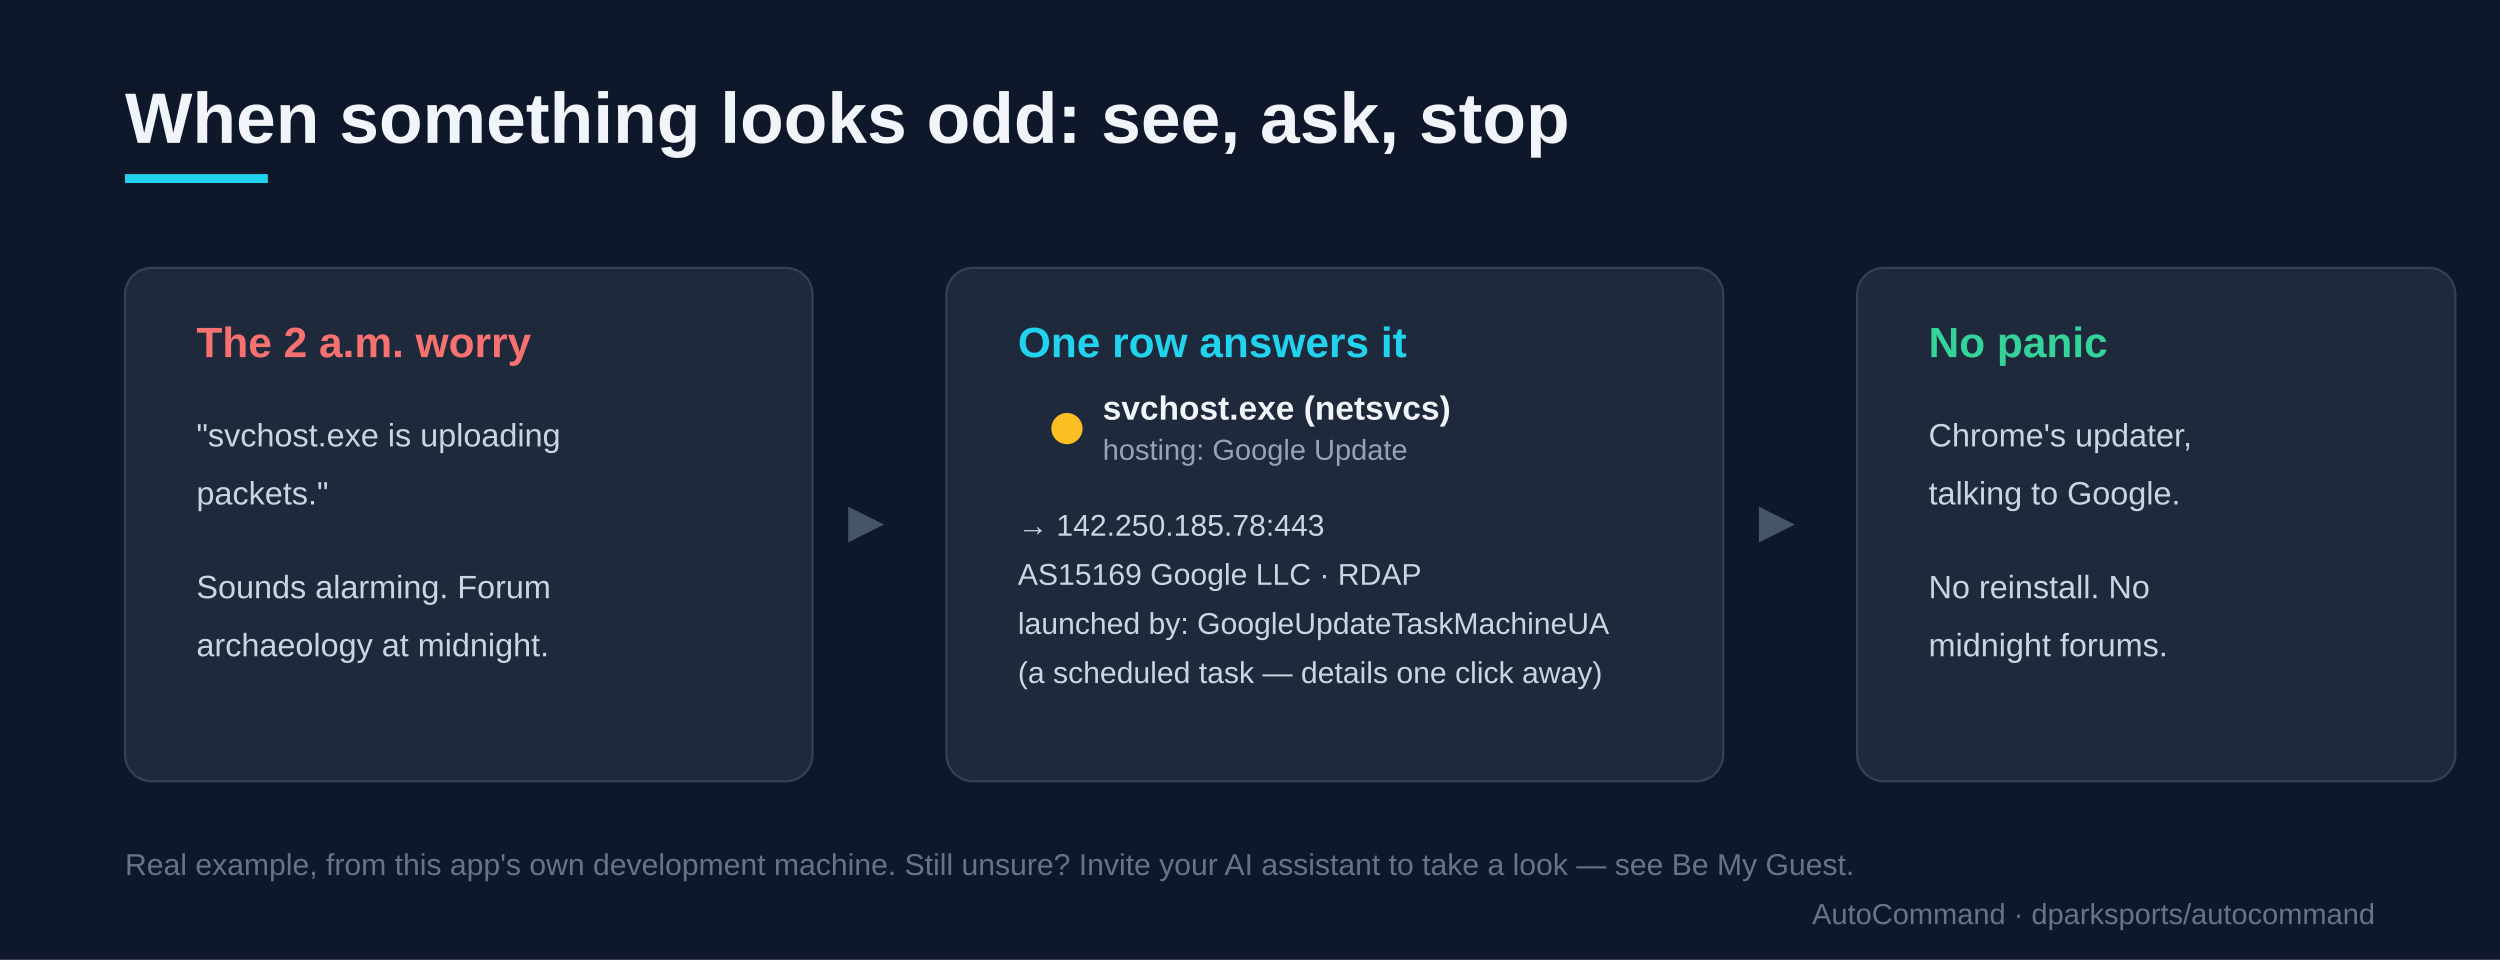
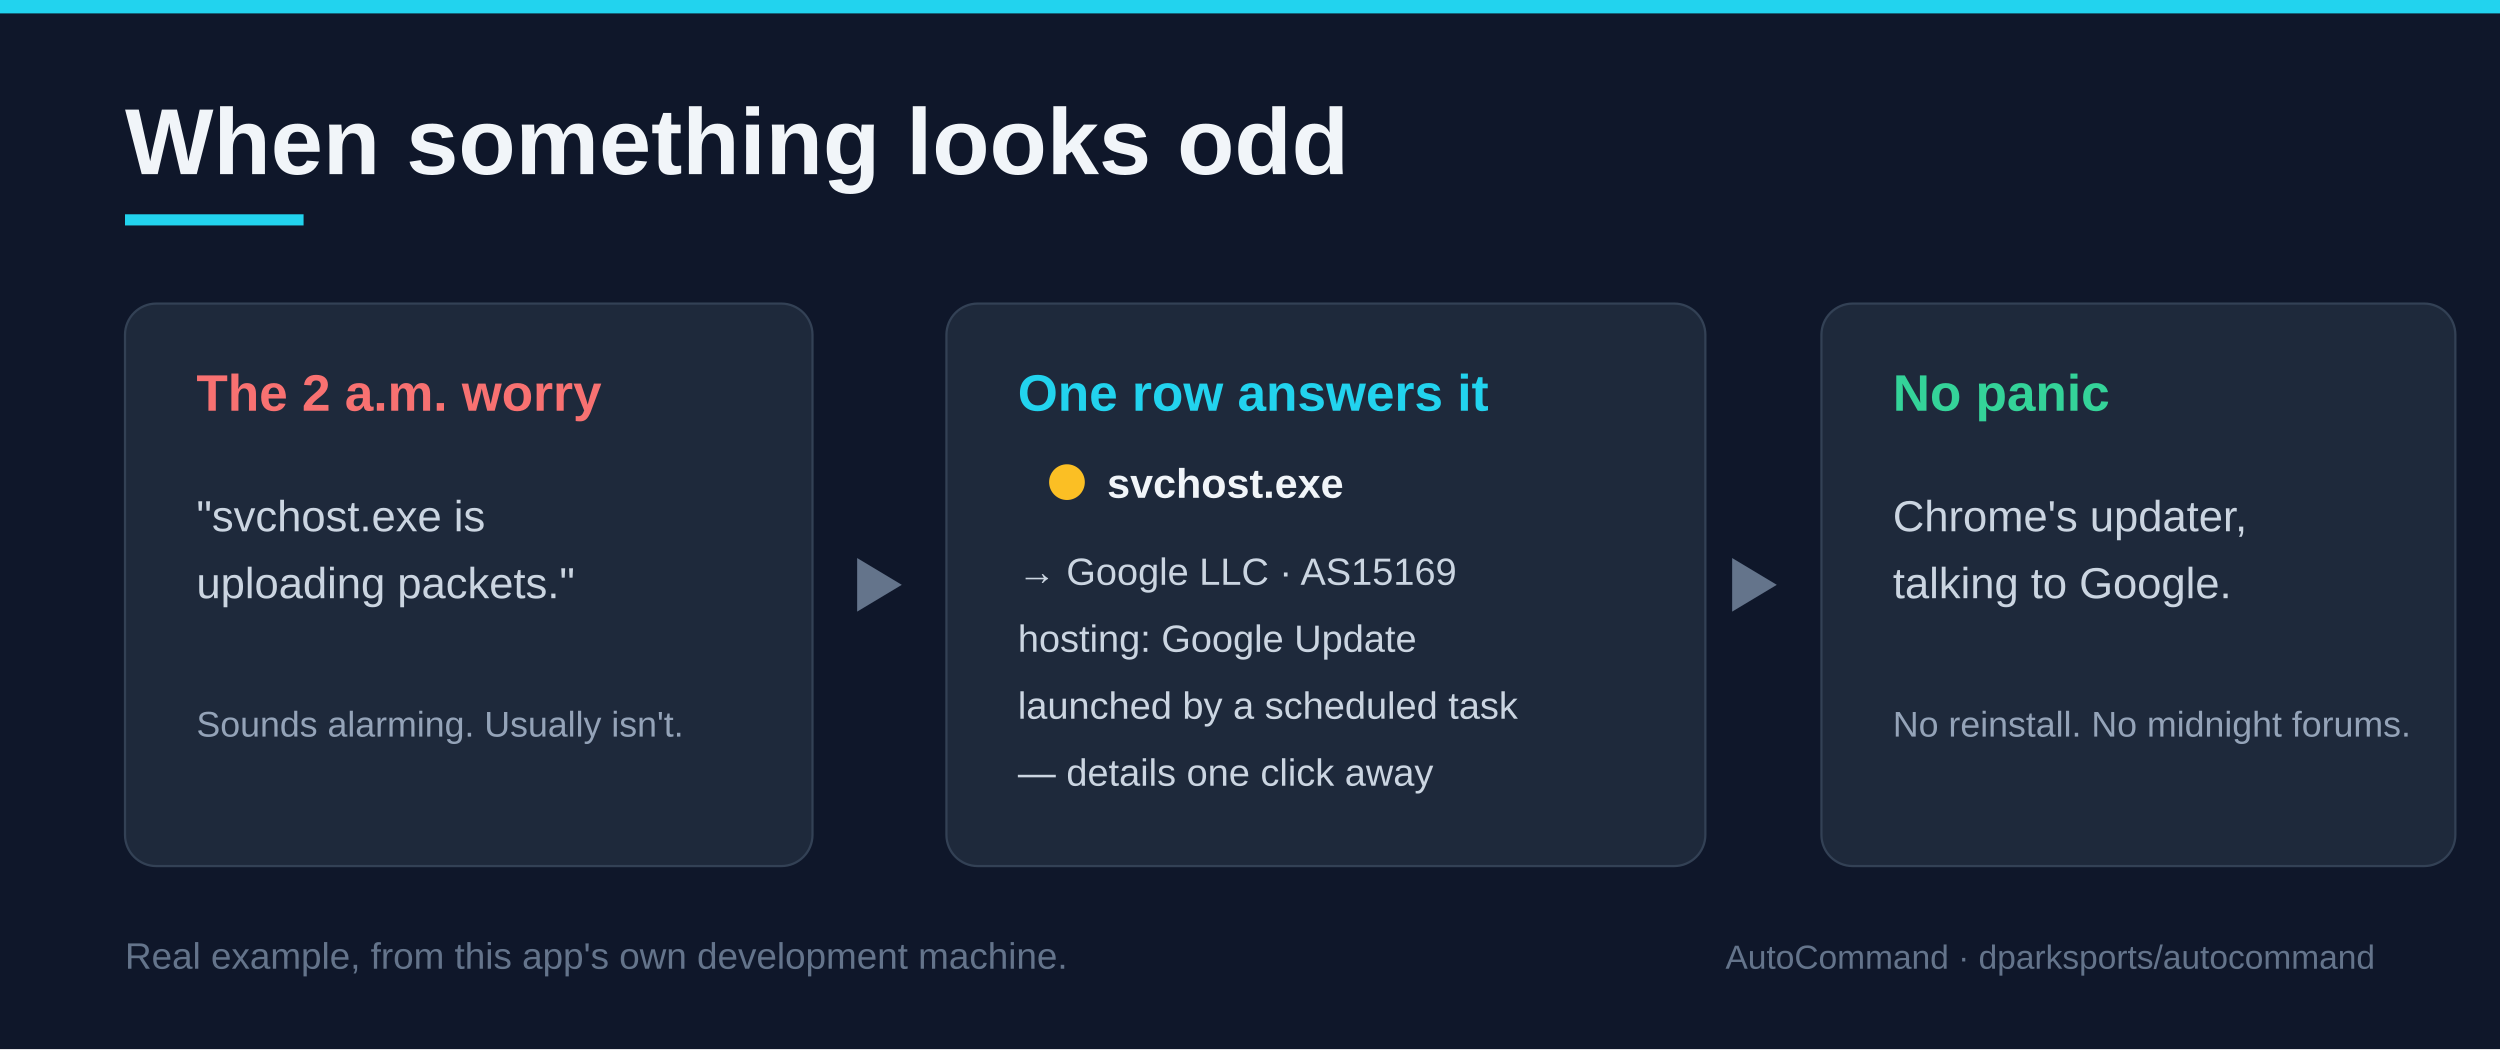
- <svg xmlns="http://www.w3.org/2000/svg" width="1120" height="430" viewBox="0 0 1120 430" role="img" aria-label="When something looks odd: the svchost example, answered by one row">
-   <rect width="1120" height="430" fill="#0f172a" />
+ <svg xmlns="http://www.w3.org/2000/svg" width="1120" height="470" viewBox="0 0 1120 470" role="img" aria-label="When something looks odd: the svchost worry answered by one row">
+   <rect width="1120" height="470" fill="#0f172a" />
+   <rect width="1120" height="6" fill="#22d3ee" />
  <g font-family="Segoe UI, Arial, sans-serif">
-     <text x="56" y="64" font-size="32" font-weight="700" fill="#f1f5f9">When something looks odd: see, ask, stop</text>
-     <rect x="56" y="78" width="64" height="4" fill="#22d3ee" />
-     <rect x="56" y="120" width="308" height="230" rx="12" fill="#1e293b" stroke="#334155" />
-     <text x="88" y="160" font-size="19" font-weight="700" fill="#f87171">The 2 a.m. worry</text>
-     <g font-size="14.5" fill="#cbd5e1">
-       <text x="88" y="200">"svchost.exe is uploading</text>
-       <text x="88" y="226">packets."</text>
-       <text x="88" y="268">Sounds alarming. Forum</text>
-       <text x="88" y="294">archaeology at midnight.</text>
+     <text x="56" y="78" font-size="42" font-weight="700" fill="#f1f5f9">When something looks odd</text>
+     <rect x="56" y="96" width="80" height="5" fill="#22d3ee" />
+     <rect x="56" y="136" width="308" height="252" rx="14" fill="#1e293b" stroke="#334155" />
+     <text x="88" y="184" font-size="23" font-weight="700" fill="#f87171">The 2 a.m. worry</text>
+     <text x="88" y="238" font-size="19.5" fill="#cbd5e1">"svchost.exe is</text>
+     <text x="88" y="268" font-size="19.5" fill="#cbd5e1">uploading packets."</text>
+     <text x="88" y="330" font-size="16" fill="#94a3b8">Sounds alarming. Usually isn't.</text>
+     <path d="M 384 262 L 384 250 L 404 262 L 384 274 Z" fill="#64748b" />
+     <rect x="424" y="136" width="340" height="252" rx="14" fill="#1e293b" stroke="#334155" />
+     <text x="456" y="184" font-size="23" font-weight="700" fill="#22d3ee">One row answers it</text>
+     <circle cx="478" cy="216" r="8" fill="#fbbf24" />
+     <text x="496" y="223" font-size="18.5" font-weight="600" fill="#f1f5f9">svchost.exe</text>
+     <g font-size="17" fill="#cbd5e1">
+       <text x="456" y="262">→ Google LLC · AS15169</text>
+       <text x="456" y="292">hosting: Google Update</text>
+       <text x="456" y="322">launched by a scheduled task</text>
+       <text x="456" y="352">— details one click away</text>
    </g>
-     <path d="M 380 235 L 380 227 L 396 235 L 380 243 Z" fill="#475569" />
-     <rect x="424" y="120" width="348" height="230" rx="12" fill="#1e293b" stroke="#334155" />
-     <text x="456" y="160" font-size="19" font-weight="700" fill="#22d3ee">One row answers it</text>
-     <circle cx="478" cy="192" r="7" fill="#fbbf24" />
-     <text x="494" y="188" font-size="15" font-weight="600" fill="#f1f5f9">svchost.exe (netsvcs)</text>
-     <text x="494" y="206" font-size="13" fill="#94a3b8">hosting: Google Update</text>
-     <g font-size="13.5" fill="#cbd5e1">
-       <text x="456" y="240">→ 142.250.185.78:443</text>
-       <text x="456" y="262">AS15169 Google LLC · RDAP</text>
-       <text x="456" y="284">launched by: GoogleUpdateTaskMachineUA</text>
-       <text x="456" y="306">(a scheduled task — details one click away)</text>
+     <path d="M 776 262 L 776 250 L 796 262 L 776 274 Z" fill="#64748b" />
+     <rect x="816" y="136" width="284" height="252" rx="14" fill="#1e293b" stroke="#334155" />
+     <text x="848" y="184" font-size="23" font-weight="700" fill="#34d399">No panic</text>
+     <g font-size="19.5" fill="#cbd5e1">
+       <text x="848" y="238">Chrome's updater,</text>
+       <text x="848" y="268">talking to Google.</text>
    </g>
-     <path d="M 788 235 L 788 227 L 804 235 L 788 243 Z" fill="#475569" />
-     <rect x="832" y="120" width="268" height="230" rx="12" fill="#1e293b" stroke="#334155" />
-     <text x="864" y="160" font-size="19" font-weight="700" fill="#34d399">No panic</text>
-     <g font-size="14.5" fill="#cbd5e1">
-       <text x="864" y="200">Chrome's updater,</text>
-       <text x="864" y="226">talking to Google.</text>
-       <text x="864" y="268">No reinstall. No</text>
-       <text x="864" y="294">midnight forums.</text>
-     </g>
-     <text x="56" y="392" font-size="13.5" fill="#64748b">Real example, from this app's own development machine. Still unsure? Invite your AI assistant to take a look — see Be My Guest.</text>
-     <text x="1064" y="414" font-size="13" fill="#64748b" text-anchor="end">AutoCommand · dparksports/autocommand</text>
+     <text x="848" y="330" font-size="16" fill="#94a3b8">No reinstall. No midnight forums.</text>
+     <text x="56" y="434" font-size="16.5" fill="#64748b">Real example, from this app's own development machine.</text>
+     <text x="1064" y="434" font-size="15" fill="#64748b" text-anchor="end">AutoCommand · dparksports/autocommand</text>
  </g>
</svg>
